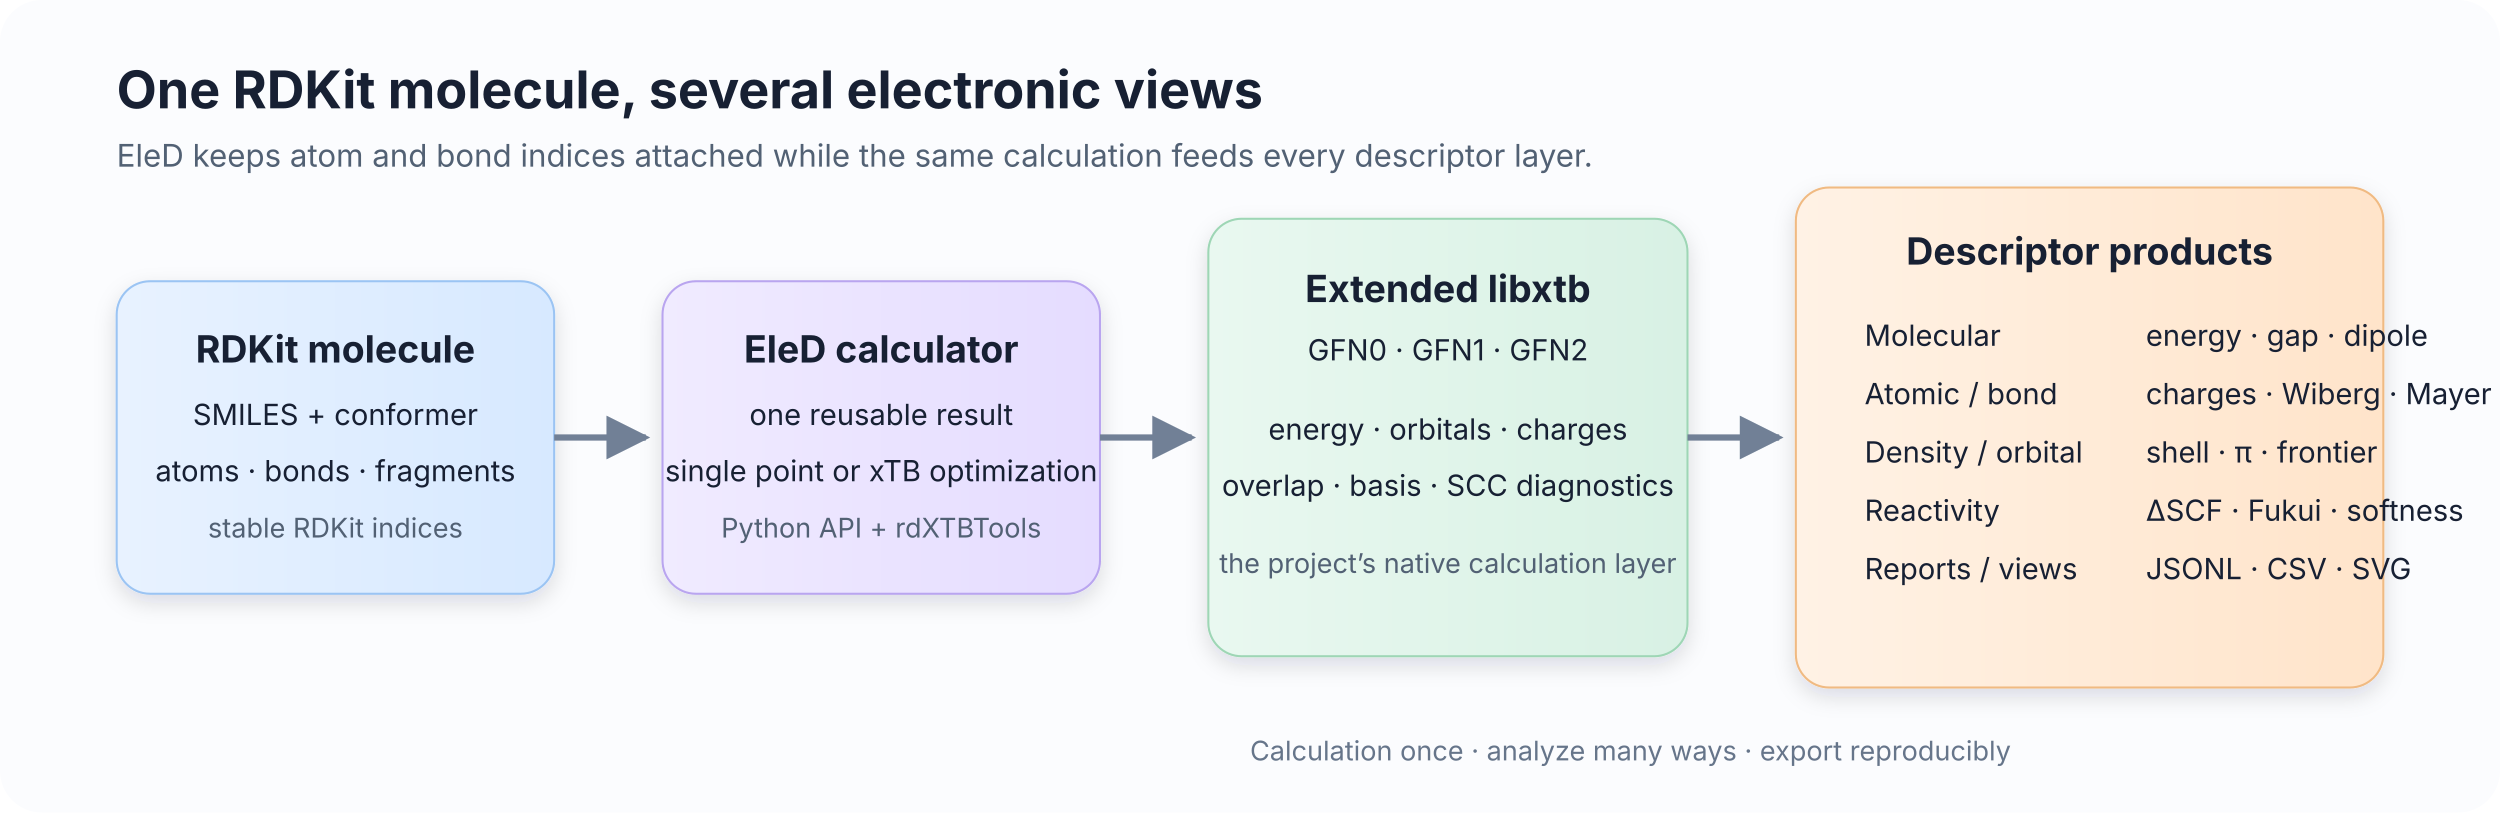
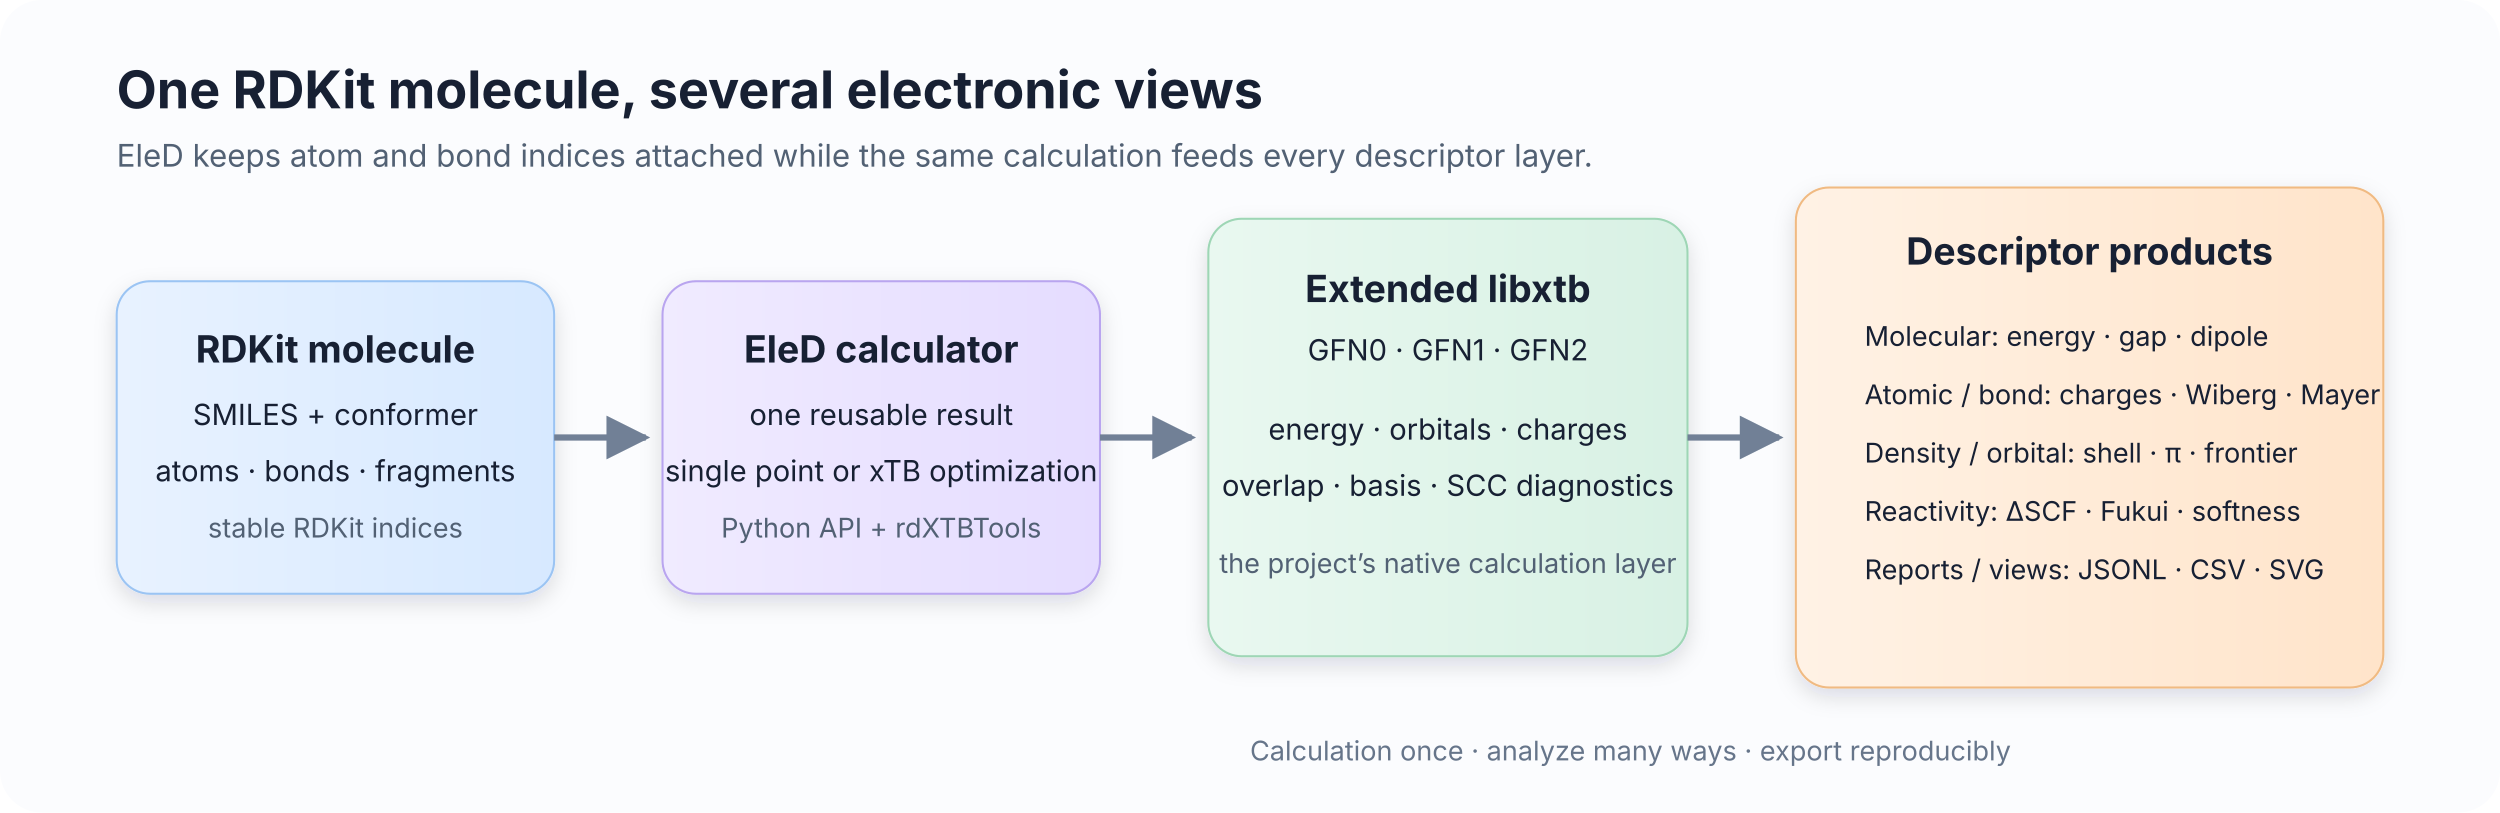
<svg xmlns="http://www.w3.org/2000/svg" viewBox="0 0 1200 390" role="img" aria-labelledby="title desc">
  <defs>
    <linearGradient id="blue" x1="0" x2="1">
      <stop stop-color="#e8f2ff" />
      <stop offset="1" stop-color="#d7e9ff" />
    </linearGradient>
    <linearGradient id="violet" x1="0" x2="1">
      <stop stop-color="#f0ebff" />
      <stop offset="1" stop-color="#e5dcff" />
    </linearGradient>
    <linearGradient id="green" x1="0" x2="1">
      <stop stop-color="#e9f8f0" />
      <stop offset="1" stop-color="#d8f1e4" />
    </linearGradient>
    <linearGradient id="orange" x1="0" x2="1">
      <stop stop-color="#fff2e5" />
      <stop offset="1" stop-color="#ffe4ca" />
    </linearGradient>
    <filter id="shadow" x="-20%" y="-20%" width="140%" height="140%">
      <feDropShadow dx="0" dy="4" stdDeviation="5" flood-color="#172033" flood-opacity=".13" />
    </filter>
    <marker id="arrow" viewBox="0 0 10 10" refX="9" refY="5" markerWidth="7" markerHeight="7" orient="auto-start-reverse">
      <path d="M 0 0 L 10 5 L 0 10 z" fill="#718096" />
    </marker>
  </defs>
  <rect width="1200" height="390" rx="20" fill="#fbfcfe" />
  <text x="56" y="52" font-family="Inter,Arial,sans-serif" font-size="25" font-weight="700" fill="#172033">One RDKit molecule, several electronic views</text>
  <text x="56" y="80" font-family="Inter,Arial,sans-serif" font-size="15" fill="#526174">EleD keeps atom and bond indices attached while the same calculation feeds every descriptor layer.</text>
  <g filter="url(#shadow)">
    <rect x="56" y="135" width="210" height="150" rx="16" fill="url(#blue)" stroke="#9bc4f3" />
    <rect x="318" y="135" width="210" height="150" rx="16" fill="url(#violet)" stroke="#b9a5ef" />
    <rect x="580" y="105" width="230" height="210" rx="16" fill="url(#green)" stroke="#9ed6b5" />
    <rect x="862" y="90" width="282" height="240" rx="16" fill="url(#orange)" stroke="#f0ba82" />
  </g>
  <g font-family="Inter,Arial,sans-serif" fill="#172033">
    <text x="161" y="174" text-anchor="middle" font-size="18" font-weight="700">RDKit molecule</text>
    <text x="161" y="204" text-anchor="middle" font-size="14">SMILES + conformer</text>
    <text x="161" y="231" text-anchor="middle" font-size="14">atoms · bonds · fragments</text>
    <text x="161" y="258" text-anchor="middle" font-size="13" fill="#526174">stable RDKit indices</text>
    <text x="423" y="174" text-anchor="middle" font-size="18" font-weight="700">EleD calculator</text>
    <text x="423" y="204" text-anchor="middle" font-size="14">one reusable result</text>
    <text x="423" y="231" text-anchor="middle" font-size="14">single point or xTB optimization</text>
    <text x="423" y="258" text-anchor="middle" font-size="13" fill="#526174">Python API + rdXTBTools</text>
    <text x="695" y="145" text-anchor="middle" font-size="18" font-weight="700">Extended libxtb</text>
    <text x="695" y="173" text-anchor="middle" font-size="14">GFN0 · GFN1 · GFN2</text>
    <text x="695" y="211" text-anchor="middle" font-size="14">energy · orbitals · charges</text>
    <text x="695" y="238" text-anchor="middle" font-size="14">overlap · basis · SCC diagnostics</text>
    <text x="695" y="275" text-anchor="middle" font-size="13" fill="#526174">the project’s native calculation layer</text>
    <text x="1003" y="127" text-anchor="middle" font-size="18" font-weight="700">Descriptor products</text>
-     <text x="895" y="166" font-size="14">Molecular</text>
-     <text x="1030" y="166" font-size="14">energy · gap · dipole</text>
-     <text x="895" y="194" font-size="14">Atomic / bond</text>
-     <text x="1030" y="194" font-size="14">charges · Wiberg · Mayer</text>
-     <text x="895" y="222" font-size="14">Density / orbital</text>
-     <text x="1030" y="222" font-size="14">shell · π · frontier</text>
-     <text x="895" y="250" font-size="14">Reactivity</text>
-     <text x="1030" y="250" font-size="14">ΔSCF · Fukui · softness</text>
-     <text x="895" y="278" font-size="14">Reports / views</text>
-     <text x="1030" y="278" font-size="14">JSONL · CSV · SVG</text>
+     <text x="895" y="166" font-size="13">Molecular: energy · gap · dipole</text>
+     <text x="895" y="194" font-size="13">Atomic / bond: charges · Wiberg · Mayer</text>
+     <text x="895" y="222" font-size="13">Density / orbital: shell · π · frontier</text>
+     <text x="895" y="250" font-size="13">Reactivity: ΔSCF · Fukui · softness</text>
+     <text x="895" y="278" font-size="13">Reports / views: JSONL · CSV · SVG</text>
  </g>
  <path d="M266 210 H310" stroke="#718096" stroke-width="3" marker-end="url(#arrow)" />
  <path d="M528 210 H572" stroke="#718096" stroke-width="3" marker-end="url(#arrow)" />
  <path d="M810 210 H854" stroke="#718096" stroke-width="3" marker-end="url(#arrow)" />
  <text x="600" y="365" font-family="Inter,Arial,sans-serif" font-size="13" fill="#66758a">Calculation once · analyze many ways · export reproducibly</text>
</svg>
